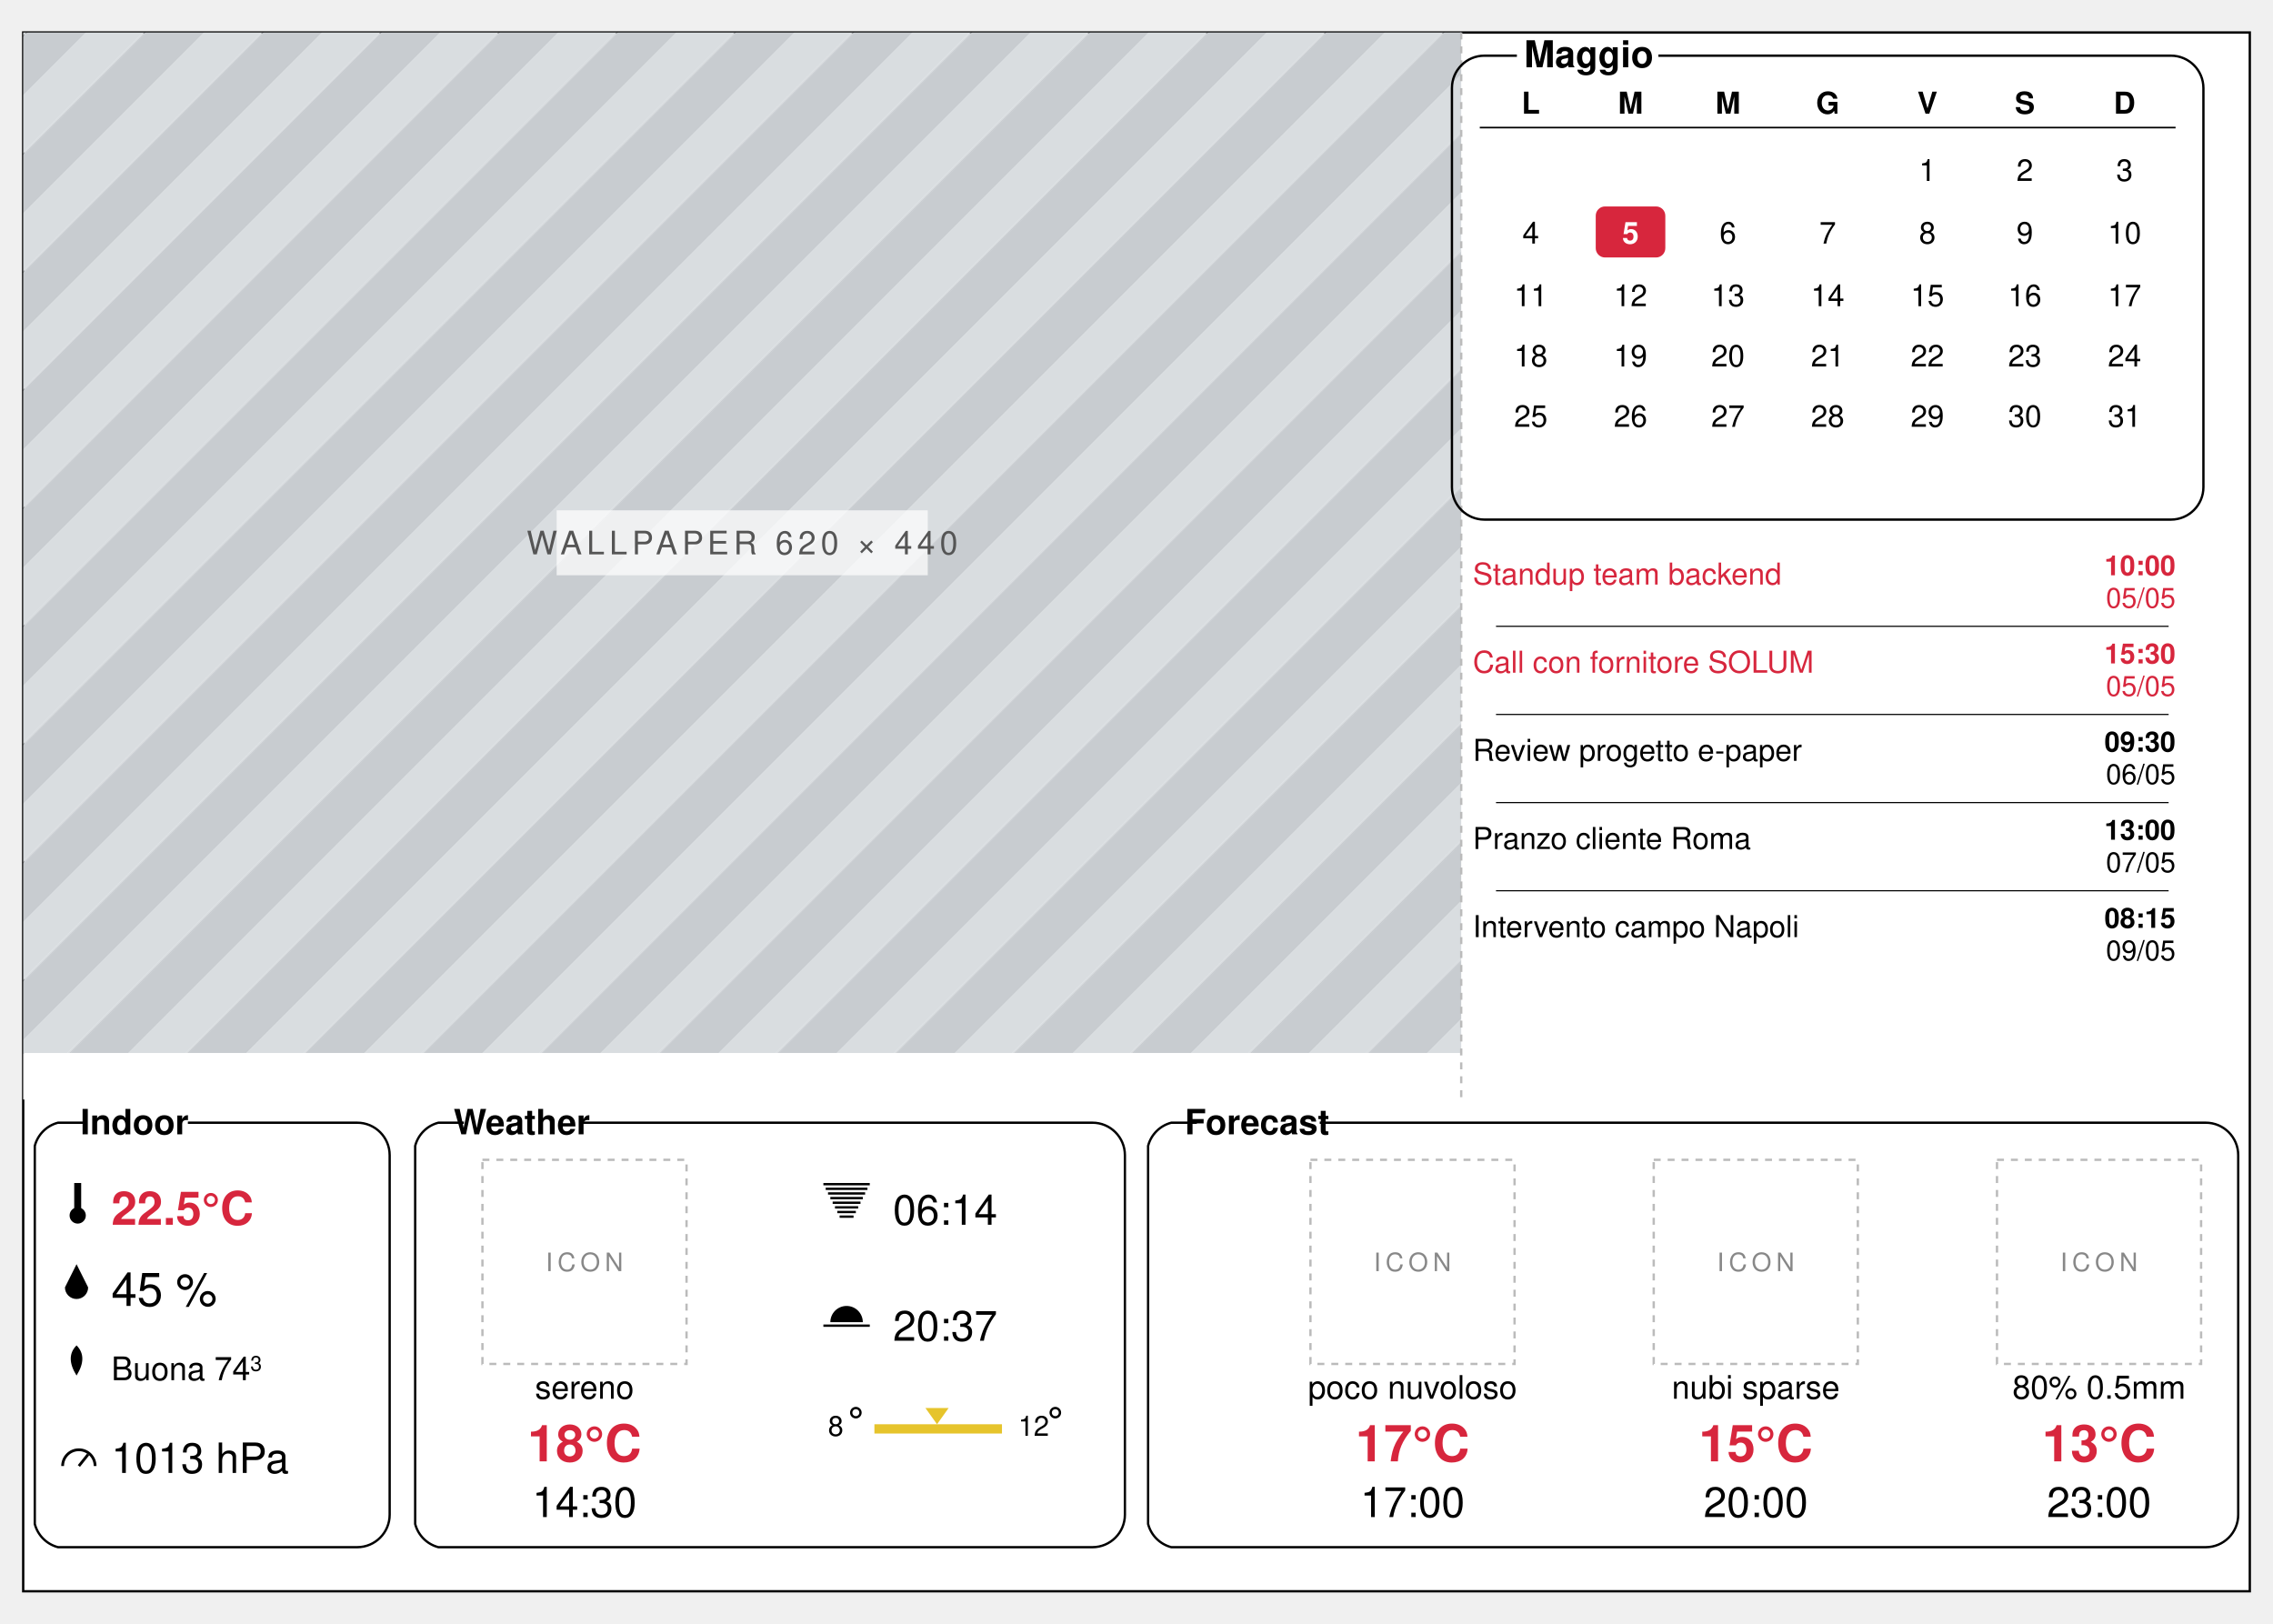
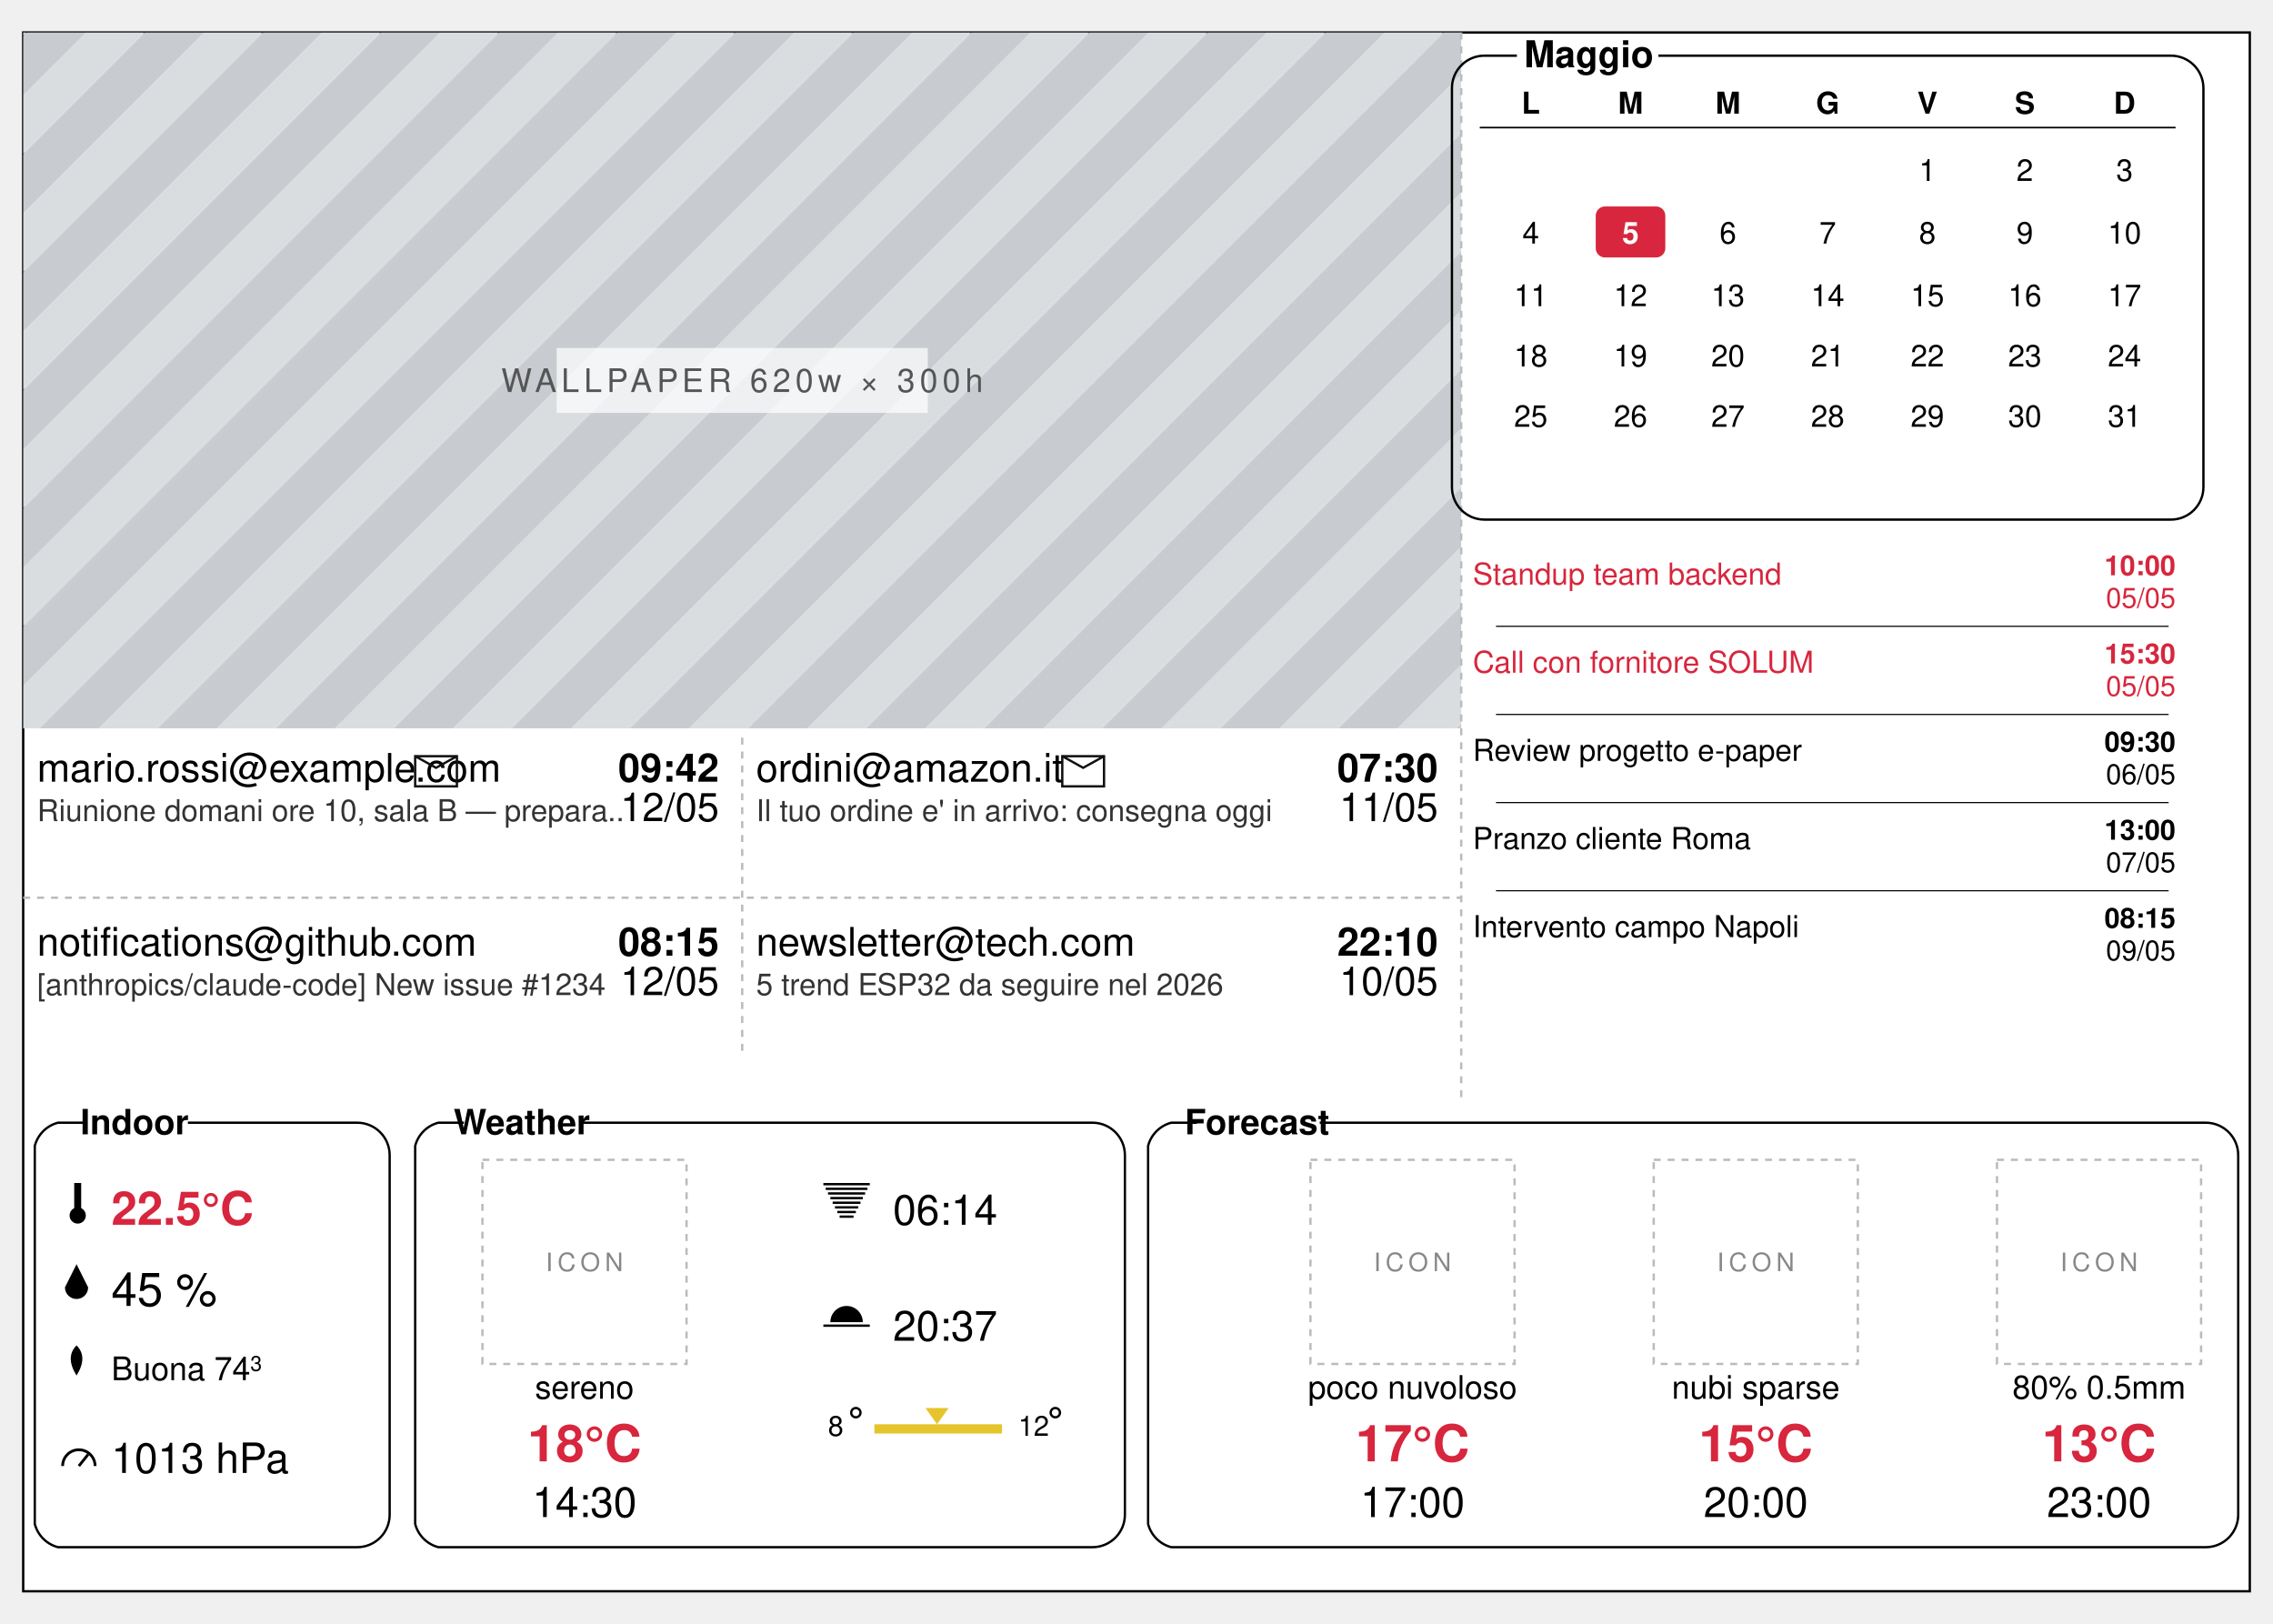
<svg xmlns="http://www.w3.org/2000/svg" viewBox="0 0 980 700" font-family="Helvetica, Arial, sans-serif">
  <rect x="10" y="14" width="960" height="672" fill="#ffffff" stroke="#000000" stroke-width="1" />
  <defs>
    <pattern id="wp" width="36" height="36" patternUnits="userSpaceOnUse" patternTransform="rotate(45)">
      <rect width="18" height="36" fill="#d9dde0" />
      <rect x="18" width="18" height="36" fill="#c8ccd0" />
    </pattern>
+     <g id="mailIcon">
+       <rect x="1" y="3" width="18" height="13" fill="none" stroke="#111" stroke-width="1" />
+       <polyline points="1,3 10,8 19,3" fill="none" stroke="#111" stroke-width="1" />
+     </g>
  </defs>
-   <rect x="10" y="14" width="620" height="440" fill="url(#wp)" />
-   <rect x="240" y="220" width="160" height="28" fill="#ffffff" fill-opacity="0.7" />
-   <text x="320" y="239" text-anchor="middle" font-size="14" letter-spacing="2" fill="#555">WALLPAPER 620 × 440</text>
-   <rect x="10" y="454" width="620" height="20" fill="#ffffff" />
+   <rect x="10" y="14" width="620" height="300" fill="url(#wp)" />
+   <rect x="240" y="150" width="160" height="28" fill="#ffffff" fill-opacity="0.7" />
+   <text x="320" y="169" text-anchor="middle" font-size="14" letter-spacing="2" fill="#555">WALLPAPER 620w × 300h</text>
+   <line x1="320" y1="318" x2="320" y2="456" stroke="#bbbbbb" stroke-dasharray="3,3" />
+   <line x1="10" y1="387" x2="630" y2="387" stroke="#bbbbbb" stroke-dasharray="3,3" />
+   <g font-family="Helvetica, Arial, sans-serif">
+     <text x="16" y="337" font-size="17">mario.rossi@example.com</text>
+     <use href="#mailIcon" transform="translate(178,323)" />
+     <text x="16" y="354" font-size="13" fill="#333">Riunione domani ore 10, sala B — prepara..</text>
+     <text x="310" y="337" font-size="17" font-weight="600" text-anchor="end">09:42</text>
+     <text x="310" y="354" font-size="17" text-anchor="end">12/05</text>
+   </g>
+   <g font-family="Helvetica, Arial, sans-serif">
+     <text x="16" y="412" font-size="17">notifications@github.com</text>
+     <text x="16" y="429" font-size="13" fill="#333">[anthropics/claude-code] New issue #1234</text>
+     <text x="310" y="412" font-size="17" font-weight="600" text-anchor="end">08:15</text>
+     <text x="310" y="429" font-size="17" text-anchor="end">12/05</text>
+   </g>
+   <g font-family="Helvetica, Arial, sans-serif">
+     <text x="326" y="337" font-size="17">ordini@amazon.it</text>
+     <use href="#mailIcon" transform="translate(457,323)" />
+     <text x="326" y="354" font-size="13" fill="#333">Il tuo ordine e' in arrivo: consegna oggi</text>
+     <text x="620" y="337" font-size="17" font-weight="600" text-anchor="end">07:30</text>
+     <text x="620" y="354" font-size="17" text-anchor="end">11/05</text>
+   </g>
+   <g font-family="Helvetica, Arial, sans-serif">
+     <text x="326" y="412" font-size="17">newsletter@tech.com</text>
+     <text x="326" y="429" font-size="13" fill="#333">5 trend ESP32 da seguire nel 2026</text>
+     <text x="620" y="412" font-size="17" font-weight="600" text-anchor="end">22:10</text>
+     <text x="620" y="429" font-size="17" text-anchor="end">10/05</text>
+   </g>
  <line x1="630" y1="14" x2="630" y2="474" stroke="#bbbbbb" stroke-dasharray="3,3" />
  <path d="M 654 24 L 640 24 A 14 14 0 0 0 626 38 L 626 210 A 14 14 0 0 0 640 224 L 936 224 A 14 14 0 0 0 950 210 L 950 38 A 14 14 0 0 0 936 24 L 715 24" fill="none" stroke="#000000" stroke-width="1" />
  <text x="685" y="29" text-anchor="middle" font-size="16" font-weight="600">Maggio</text>
  <g font-size="13" font-weight="600" text-anchor="middle">
    <text x="660" y="49">L</text>
    <text x="703" y="49">M</text>
    <text x="745" y="49">M</text>
    <text x="788" y="49">G</text>
    <text x="831" y="49">V</text>
    <text x="873" y="49">S</text>
    <text x="916" y="49">D</text>
  </g>
  <line x1="638" y1="55" x2="938" y2="55" stroke="#000000" stroke-width="0.7" />
  <g font-size="13" text-anchor="middle">
    <text x="831" y="78">1</text>
    <text x="873" y="78">2</text>
    <text x="916" y="78">3</text>
    <text x="660" y="105">4</text>
    <rect x="688" y="89" width="30" height="22" rx="4" fill="#d7263d" />
    <text x="703" y="105" fill="#ffffff" font-weight="700">5</text>
    <text x="745" y="105">6</text>
    <text x="788" y="105">7</text>
    <text x="831" y="105">8</text>
    <text x="873" y="105">9</text>
    <text x="916" y="105">10</text>
    <text x="660" y="132">11</text>
    <text x="703" y="132">12</text>
    <text x="745" y="132">13</text>
    <text x="788" y="132">14</text>
    <text x="831" y="132">15</text>
    <text x="873" y="132">16</text>
    <text x="916" y="132">17</text>
    <text x="660" y="158">18</text>
    <text x="703" y="158">19</text>
    <text x="745" y="158">20</text>
    <text x="788" y="158">21</text>
    <text x="831" y="158">22</text>
    <text x="873" y="158">23</text>
    <text x="916" y="158">24</text>
    <text x="660" y="184">25</text>
    <text x="703" y="184">26</text>
    <text x="745" y="184">27</text>
    <text x="788" y="184">28</text>
    <text x="831" y="184">29</text>
    <text x="873" y="184">30</text>
    <text x="916" y="184">31</text>
  </g>
  <g font-size="13">
    <text x="635" y="252" fill="#d7263d">Standup team backend</text>
    <text x="938" y="248" text-anchor="end" font-size="12" font-weight="600" fill="#d7263d">10:00</text>
    <text x="938" y="262" text-anchor="end" font-size="12" fill="#d7263d">05/05</text>
    <line x1="645" y1="270" x2="935" y2="270" stroke="#000000" stroke-width="0.5" />
    <text x="635" y="290" fill="#d7263d">Call con fornitore SOLUM</text>
    <text x="938" y="286" text-anchor="end" font-size="12" font-weight="600" fill="#d7263d">15:30</text>
    <text x="938" y="300" text-anchor="end" font-size="12" fill="#d7263d">05/05</text>
    <line x1="645" y1="308" x2="935" y2="308" stroke="#000000" stroke-width="0.5" />
    <text x="635" y="328">Review progetto e-paper</text>
    <text x="938" y="324" text-anchor="end" font-size="12" font-weight="600">09:30</text>
    <text x="938" y="338" text-anchor="end" font-size="12">06/05</text>
    <line x1="645" y1="346" x2="935" y2="346" stroke="#000000" stroke-width="0.5" />
    <text x="635" y="366">Pranzo cliente Roma</text>
    <text x="938" y="362" text-anchor="end" font-size="12" font-weight="600">13:00</text>
    <text x="938" y="376" text-anchor="end" font-size="12">07/05</text>
    <line x1="645" y1="384" x2="935" y2="384" stroke="#000000" stroke-width="0.5" />
    <text x="635" y="404">Intervento campo Napoli</text>
    <text x="938" y="400" text-anchor="end" font-size="12" font-weight="600">08:15</text>
    <text x="938" y="414" text-anchor="end" font-size="12">09/05</text>
  </g>
  <path d="M 36 484 L 25 484 A 14 14 0 0 0 15 494 L 15 657 A 14 14 0 0 0 25 667 L 154 667 A 14 14 0 0 0 168 653 L 168 498 A 14 14 0 0 0 154 484 L 81 484" fill="none" stroke="#000000" stroke-width="1" />
  <text x="58" y="489" text-anchor="middle" font-size="15" font-weight="600">Indoor</text>
  <g font-size="16">
    <rect x="32" y="510" width="3" height="11" fill="#000" />
    <circle cx="33.5" cy="524" r="3.5" fill="#000" />
    <text x="48" y="528" font-size="20" font-weight="600" fill="#d7263d">22.5°C</text>
    <path d="M 33 545 L 38 555 A 5 5 0 1 1 28 555 Z" fill="#000" />
    <text x="48" y="563" font-size="20">45 %</text>
    <path d="M 33 580 Q 28 585 33 593 Q 38 585 33 580 Z" fill="#000" />
    <text x="48" y="595" font-size="14">Buona 74<tspan font-size="9" dy="-4">3</tspan>
    </text>
    <path d="M 27 632 A 7 7 0 0 1 41 632" fill="none" stroke="#000" stroke-width="1.2" />
    <line x1="34" y1="632" x2="38" y2="627" stroke="#000" stroke-width="1.2" />
    <text x="48" y="635" font-size="18">1013 hPa</text>
  </g>
  <path d="M 200 484 L 189 484 A 14 14 0 0 0 179 494 L 179 657 A 14 14 0 0 0 189 667 L 471 667 A 14 14 0 0 0 485 653 L 485 498 A 14 14 0 0 0 471 484 L 251 484" fill="none" stroke="#000000" stroke-width="1" />
  <text x="225" y="489" text-anchor="middle" font-size="15" font-weight="600">Weather</text>
  <rect x="208" y="500" width="88" height="88" fill="none" stroke="#bbb" stroke-dasharray="3,3" />
  <text x="252" y="548" text-anchor="middle" font-size="11" letter-spacing="2" fill="#888">ICON</text>
  <text x="252" y="603" text-anchor="middle" font-size="14">sereno</text>
  <text x="252" y="630" text-anchor="middle" font-size="22" font-weight="700" fill="#d7263d">18°C</text>
  <text x="252" y="654" text-anchor="middle" font-size="18">14:30</text>
  <g>
    <g transform="translate(355,510)">
      <rect x="0" y="0" width="20" height="1" fill="#000" />
      <rect x="1" y="2" width="18" height="1" fill="#000" />
      <rect x="2" y="4" width="16" height="1" fill="#000" />
      <rect x="3" y="6" width="14" height="1" fill="#000" />
      <rect x="4" y="8" width="12" height="1" fill="#000" />
      <rect x="5" y="10" width="10" height="1" fill="#000" />
      <rect x="6" y="12" width="8" height="1" fill="#000" />
      <rect x="7" y="14" width="6" height="1" fill="#000" />
    </g>
    <text x="385" y="528" font-size="18">06:14</text>
    <g transform="translate(355,560)">
      <path d="M 3 10 A 7 7 0 0 1 17 10 Z" fill="#000" />
      <rect x="0" y="11" width="20" height="1" fill="#000" />
    </g>
    <text x="385" y="578" font-size="18">20:37</text>
    <g transform="translate(355,605)">
      <text x="2" y="14" font-size="12">8</text>
      <circle cx="14" cy="4" r="2" stroke="#000" fill="none" />
      <rect x="22" y="9" width="55" height="4" fill="#e6c42c" />
      <polygon points="44,2 54,2 49,9" fill="#e6c42c" />
      <text x="84" y="14" font-size="12">12</text>
      <circle cx="100" cy="4" r="2" stroke="#000" fill="none" />
    </g>
  </g>
  <path d="M 516 484 L 505 484 A 14 14 0 0 0 495 494 L 495 657 A 14 14 0 0 0 505 667 L 951 667 A 14 14 0 0 0 965 653 L 965 498 A 14 14 0 0 0 951 484 L 569 484" fill="none" stroke="#000000" stroke-width="1" />
  <text x="542" y="489" text-anchor="middle" font-size="15" font-weight="600">Forecast</text>
  <g>
    <rect x="565" y="500" width="88" height="88" fill="none" stroke="#bbb" stroke-dasharray="3,3" />
    <text x="609" y="548" text-anchor="middle" font-size="11" letter-spacing="2" fill="#888">ICON</text>
    <text x="609" y="603" text-anchor="middle" font-size="14">poco nuvoloso</text>
    <text x="609" y="630" text-anchor="middle" font-size="22" font-weight="700" fill="#d7263d">17°C</text>
    <text x="609" y="654" text-anchor="middle" font-size="18">17:00</text>
  </g>
  <g>
    <rect x="713" y="500" width="88" height="88" fill="none" stroke="#bbb" stroke-dasharray="3,3" />
    <text x="757" y="548" text-anchor="middle" font-size="11" letter-spacing="2" fill="#888">ICON</text>
    <text x="757" y="603" text-anchor="middle" font-size="14">nubi sparse</text>
    <text x="757" y="630" text-anchor="middle" font-size="22" font-weight="700" fill="#d7263d">15°C</text>
    <text x="757" y="654" text-anchor="middle" font-size="18">20:00</text>
  </g>
  <g>
    <rect x="861" y="500" width="88" height="88" fill="none" stroke="#bbb" stroke-dasharray="3,3" />
    <text x="905" y="548" text-anchor="middle" font-size="11" letter-spacing="2" fill="#888">ICON</text>
    <text x="905" y="603" text-anchor="middle" font-size="14">80% 0.5mm</text>
    <text x="905" y="630" text-anchor="middle" font-size="22" font-weight="700" fill="#d7263d">13°C</text>
    <text x="905" y="654" text-anchor="middle" font-size="18">23:00</text>
  </g>
</svg>
